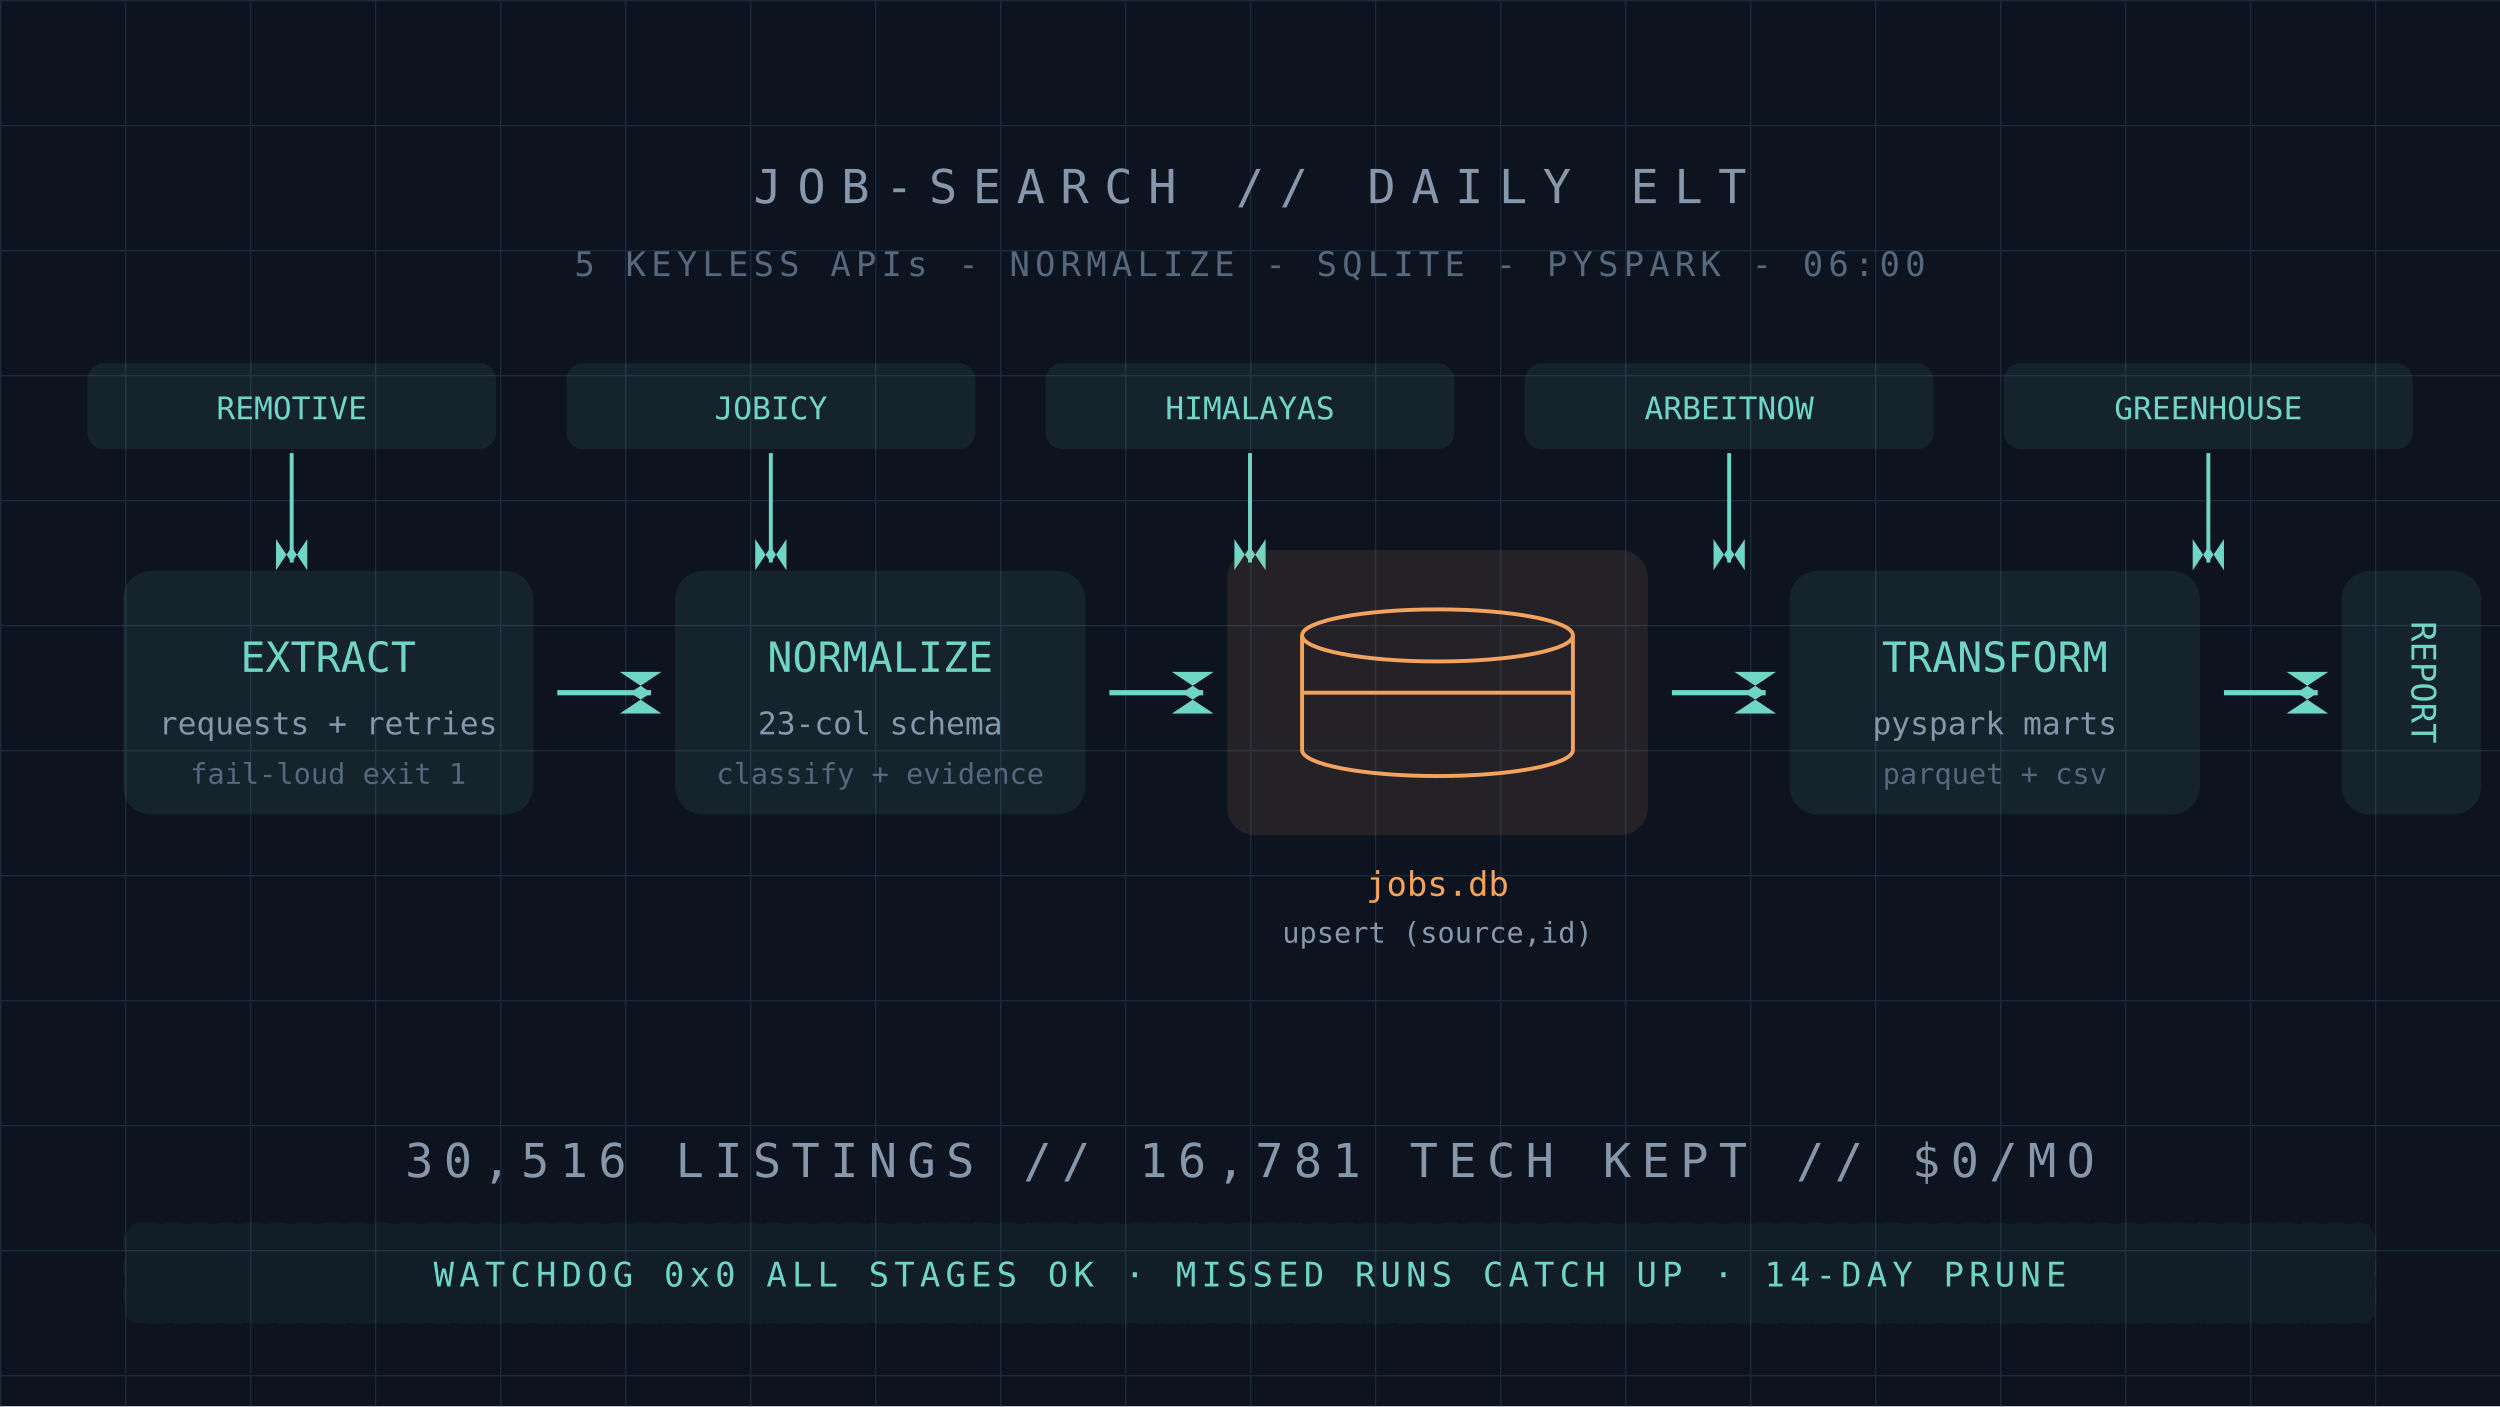
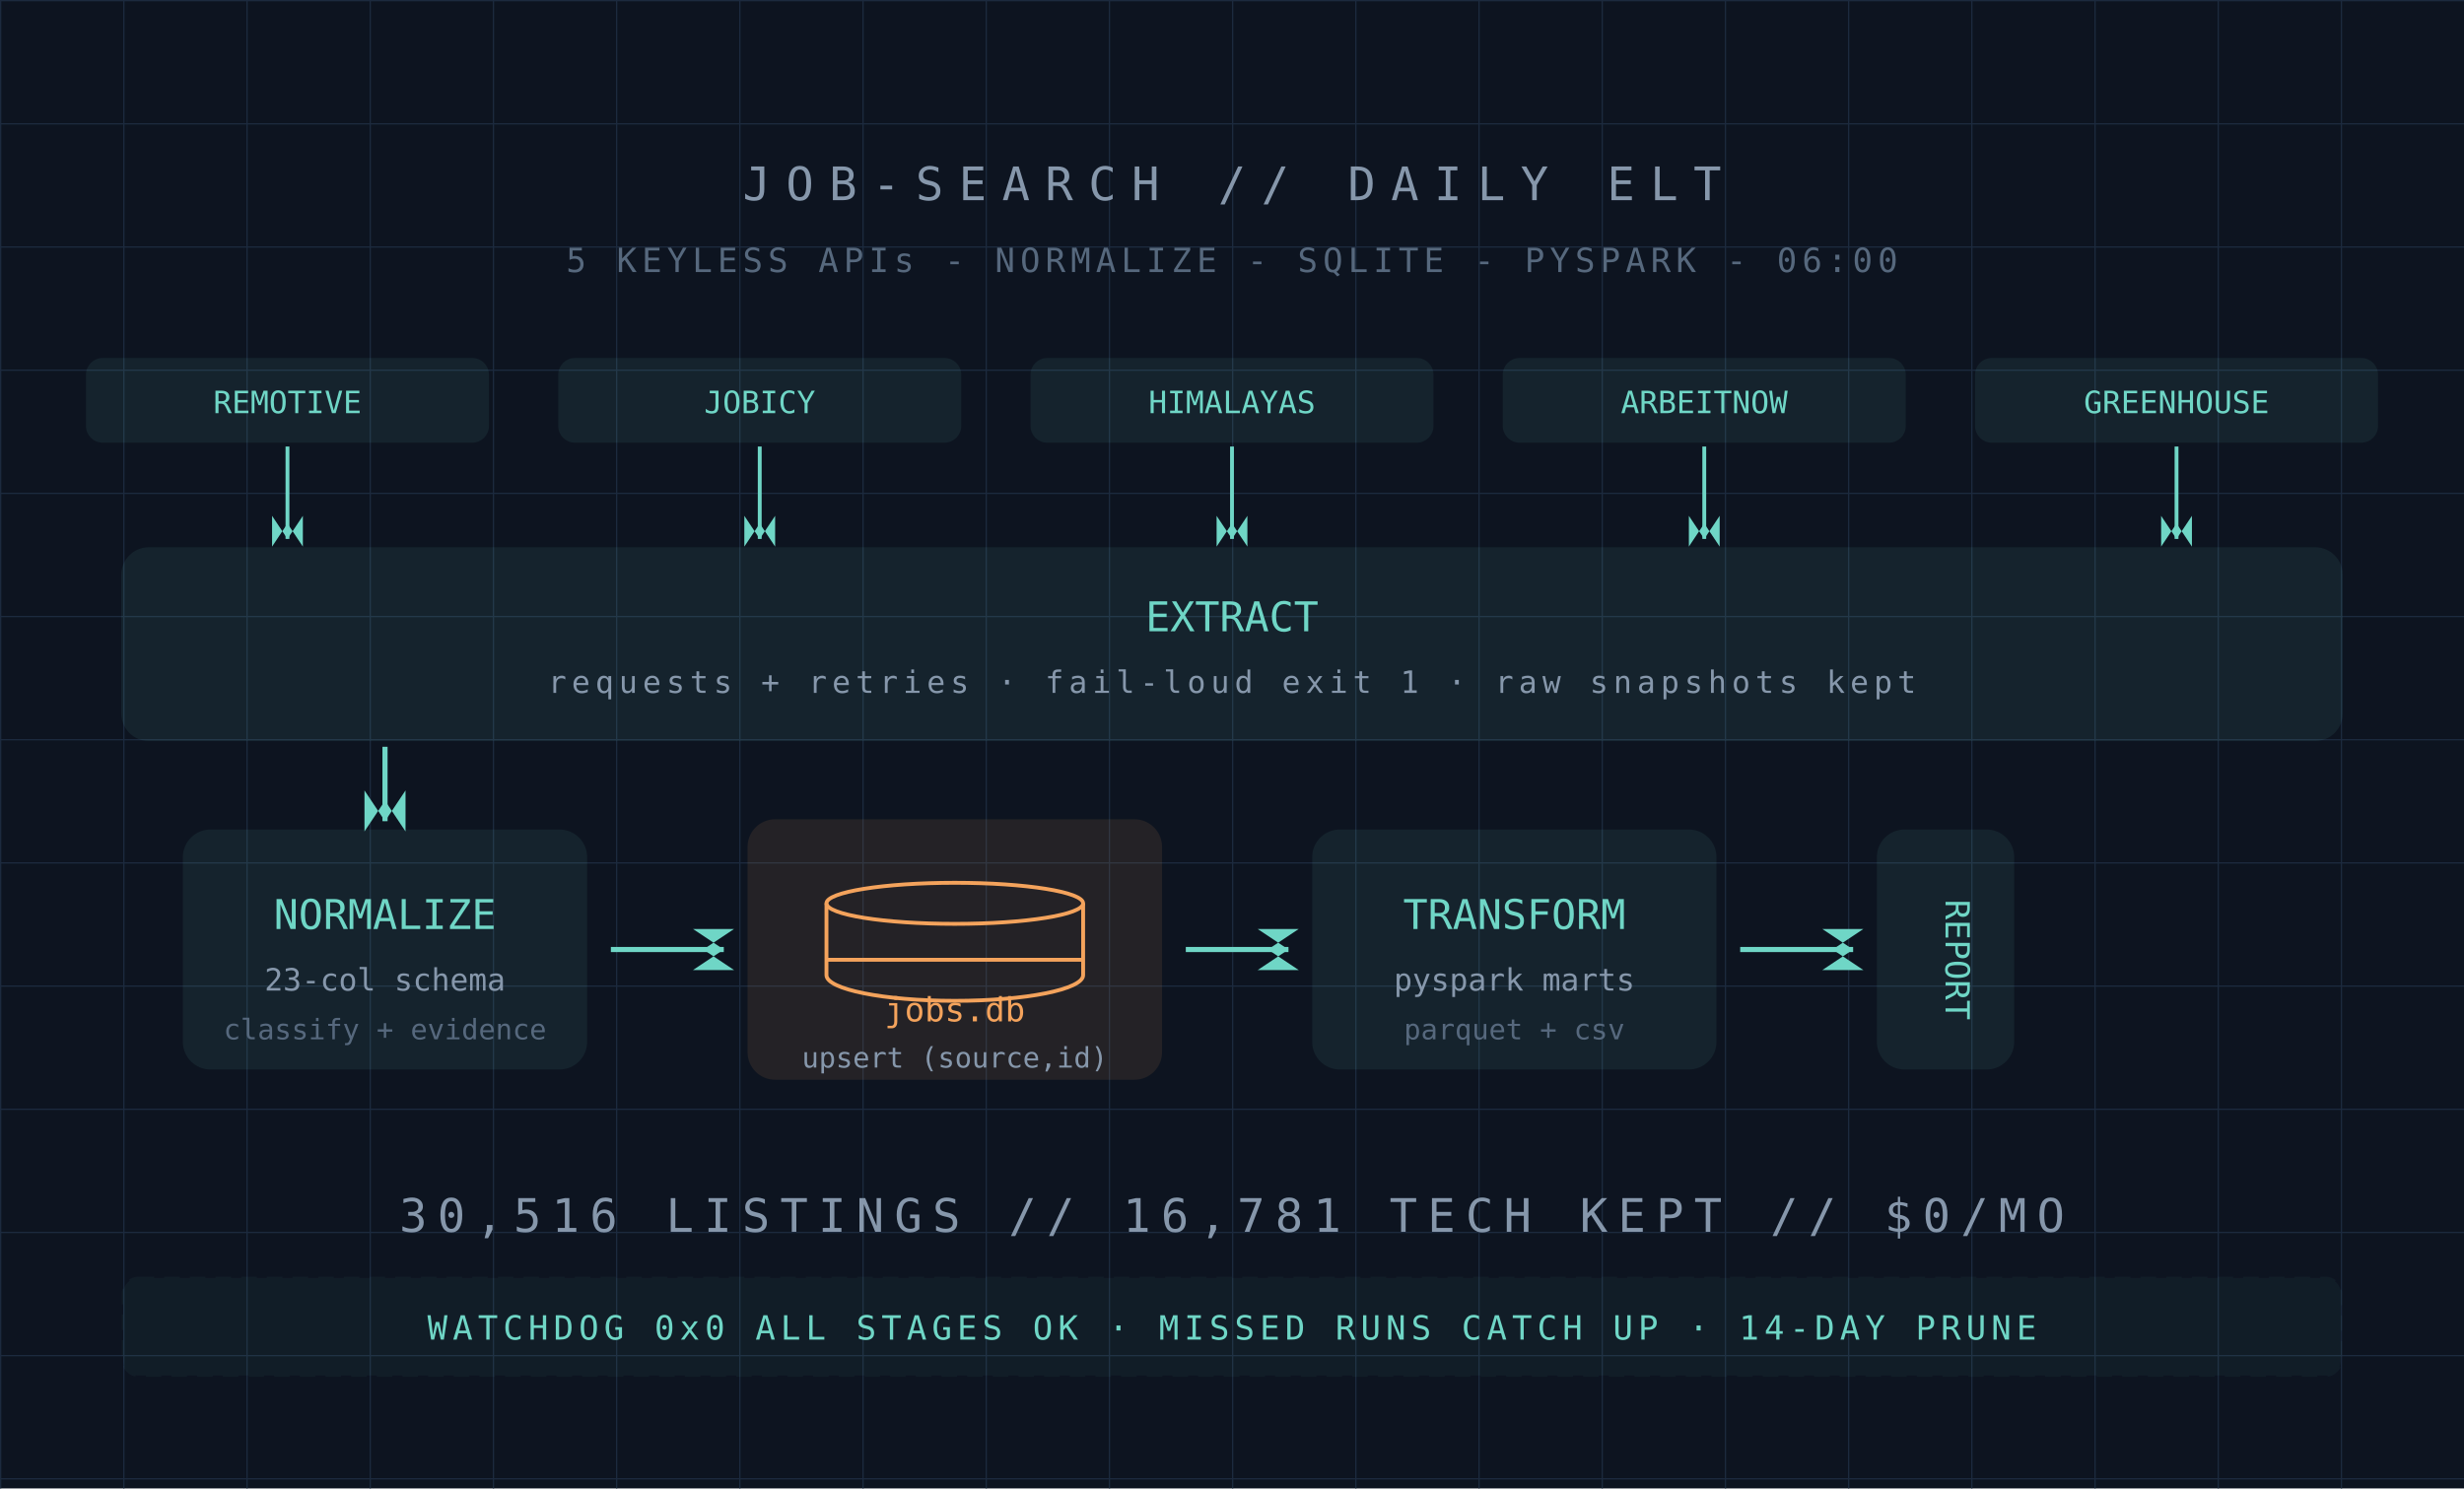
- <svg xmlns="http://www.w3.org/2000/svg" viewBox="0 0 960 540">
+ <svg xmlns="http://www.w3.org/2000/svg" viewBox="0 0 960 580">
  <defs>
    <pattern id="grid" width="48" height="48" patternUnits="userSpaceOnUse">
      <path d="M48 0H0V48" fill="none" stroke="#1c2a3e" stroke-width="1" />
    </pattern>
    <marker id="arrow" markerWidth="8" markerHeight="8" refX="6" refY="4" orient="auto">
      <path d="M0 0h8L2 4l6 4H0L6 4Z" fill="#6fd6c6" />
    </marker>
  </defs>
-   <rect width="960" height="540" fill="#0d1420" />
-   <rect width="960" height="540" fill="url(#grid)" />
+   <rect width="960" height="580" fill="#0d1420" />
+   <rect width="960" height="580" fill="url(#grid)" />
  <text x="480" y="78" text-anchor="middle" font-family="Consolas, monospace" font-size="18" letter-spacing="6" fill="#8697ab">JOB-SEARCH // DAILY ELT</text>
  <text x="480" y="106" text-anchor="middle" font-family="Consolas, monospace" font-size="13" letter-spacing="2" fill="#56687d">5 KEYLESS APIs - NORMALIZE - SQLITE - PYSPARK - 06:00</text>
  <g font-family="Consolas, monospace">
    <g>
      <rect x="34" y="140" width="156" height="32" rx="6" fill="#6fd6c6" opacity="0.08" stroke="#6fd6c6" stroke-width="1" />
      <text x="112" y="161" text-anchor="middle" font-size="12" fill="#6fd6c6">REMOTIVE</text>
-       <line x1="112" y1="174" x2="112" y2="216" stroke="#6fd6c6" stroke-width="1.5" marker-end="url(#arrow)" />
+       <line x1="112" y1="174" x2="112" y2="210" stroke="#6fd6c6" stroke-width="1.5" marker-end="url(#arrow)" />
    </g>
    <g>
      <rect x="218" y="140" width="156" height="32" rx="6" fill="#6fd6c6" opacity="0.08" stroke="#6fd6c6" stroke-width="1" />
      <text x="296" y="161" text-anchor="middle" font-size="12" fill="#6fd6c6">JOBICY</text>
-       <line x1="296" y1="174" x2="296" y2="216" stroke="#6fd6c6" stroke-width="1.5" marker-end="url(#arrow)" />
+       <line x1="296" y1="174" x2="296" y2="210" stroke="#6fd6c6" stroke-width="1.5" marker-end="url(#arrow)" />
    </g>
    <g>
      <rect x="402" y="140" width="156" height="32" rx="6" fill="#6fd6c6" opacity="0.08" stroke="#6fd6c6" stroke-width="1" />
      <text x="480" y="161" text-anchor="middle" font-size="12" fill="#6fd6c6">HIMALAYAS</text>
-       <line x1="480" y1="174" x2="480" y2="216" stroke="#6fd6c6" stroke-width="1.5" marker-end="url(#arrow)" />
+       <line x1="480" y1="174" x2="480" y2="210" stroke="#6fd6c6" stroke-width="1.5" marker-end="url(#arrow)" />
    </g>
    <g>
      <rect x="586" y="140" width="156" height="32" rx="6" fill="#6fd6c6" opacity="0.08" stroke="#6fd6c6" stroke-width="1" />
      <text x="664" y="161" text-anchor="middle" font-size="12" fill="#6fd6c6">ARBEITNOW</text>
-       <line x1="664" y1="174" x2="664" y2="216" stroke="#6fd6c6" stroke-width="1.5" marker-end="url(#arrow)" />
+       <line x1="664" y1="174" x2="664" y2="210" stroke="#6fd6c6" stroke-width="1.5" marker-end="url(#arrow)" />
    </g>
    <g>
      <rect x="770" y="140" width="156" height="32" rx="6" fill="#6fd6c6" opacity="0.08" stroke="#6fd6c6" stroke-width="1" />
      <text x="848" y="161" text-anchor="middle" font-size="12" fill="#6fd6c6">GREENHOUSE</text>
-       <line x1="848" y1="174" x2="848" y2="216" stroke="#6fd6c6" stroke-width="1.5" marker-end="url(#arrow)" />
+       <line x1="848" y1="174" x2="848" y2="210" stroke="#6fd6c6" stroke-width="1.5" marker-end="url(#arrow)" />
    </g>
    <g>
-       <rect x="48" y="220" width="156" height="92" rx="10" fill="#6fd6c6" opacity="0.08" stroke="#6fd6c6" stroke-width="1.5" />
-       <text x="126" y="258" text-anchor="middle" font-size="16" fill="#6fd6c6">EXTRACT</text>
-       <text x="126" y="282" text-anchor="middle" font-size="12" fill="#8697ab">requests + retries</text>
-       <text x="126" y="301" text-anchor="middle" font-size="11" fill="#56687d">fail-loud exit 1</text>
+       <rect x="48" y="214" width="864" height="74" rx="10" fill="#6fd6c6" opacity="0.08" stroke="#6fd6c6" stroke-width="1.5" />
+       <text x="480" y="246" text-anchor="middle" font-size="16" fill="#6fd6c6">EXTRACT</text>
+       <text x="480" y="270" text-anchor="middle" font-size="12" letter-spacing="2" fill="#8697ab">requests + retries · fail-loud exit 1 · raw snapshots kept</text>
    </g>
-     <line x1="214" y1="266" x2="250" y2="266" stroke="#6fd6c6" stroke-width="2" marker-end="url(#arrow)" />
+     <line x1="150" y1="291" x2="150" y2="320" stroke="#6fd6c6" stroke-width="2" marker-end="url(#arrow)" />
    <g>
-       <rect x="260" y="220" width="156" height="92" rx="10" fill="#6fd6c6" opacity="0.08" stroke="#6fd6c6" stroke-width="1.5" />
-       <text x="338" y="258" text-anchor="middle" font-size="16" fill="#6fd6c6">NORMALIZE</text>
-       <text x="338" y="282" text-anchor="middle" font-size="12" fill="#8697ab">23-col schema</text>
-       <text x="338" y="301" text-anchor="middle" font-size="11" fill="#56687d">classify + evidence</text>
+       <rect x="72" y="324" width="156" height="92" rx="10" fill="#6fd6c6" opacity="0.08" stroke="#6fd6c6" stroke-width="1.5" />
+       <text x="150" y="362" text-anchor="middle" font-size="16" fill="#6fd6c6">NORMALIZE</text>
+       <text x="150" y="386" text-anchor="middle" font-size="12" fill="#8697ab">23-col schema</text>
+       <text x="150" y="405" text-anchor="middle" font-size="11" fill="#56687d">classify + evidence</text>
    </g>
-     <line x1="426" y1="266" x2="462" y2="266" stroke="#6fd6c6" stroke-width="2" marker-end="url(#arrow)" />
+     <line x1="238" y1="370" x2="282" y2="370" stroke="#6fd6c6" stroke-width="2" marker-end="url(#arrow)" />
    <g>
-       <rect x="472" y="212" width="160" height="108" rx="10" fill="#f4a35c" opacity="0.1" stroke="#f4a35c" stroke-width="1.5" />
-       <ellipse cx="552" cy="244" rx="52" ry="10" fill="none" stroke="#f4a35c" stroke-width="1.5" />
-       <path d="M500 244v44c0 5.5 23.3 10 52 10s52-4.5 52-10v-44" fill="none" stroke="#f4a35c" stroke-width="1.5" />
-       <line x1="500" y1="266" x2="604" y2="266" stroke="#f4a35c" stroke-width="1.5" />
-       <text x="552" y="344" text-anchor="middle" font-size="13" fill="#f4a35c">jobs.db</text>
-       <text x="552" y="362" text-anchor="middle" font-size="11" fill="#8697ab">upsert (source,id)</text>
+       <rect x="292" y="320" width="160" height="100" rx="10" fill="#f4a35c" opacity="0.1" stroke="#f4a35c" stroke-width="1.5" />
+       <ellipse cx="372" cy="352" rx="50" ry="8" fill="none" stroke="#f4a35c" stroke-width="1.5" />
+       <path d="M322 352v28c0 5.5 22.3 10 50 10s50-4.5 50-10v-28" fill="none" stroke="#f4a35c" stroke-width="1.5" />
+       <line x1="322" y1="374" x2="422" y2="374" stroke="#f4a35c" stroke-width="1.5" />
+       <text x="372" y="398" text-anchor="middle" font-size="13" fill="#f4a35c">jobs.db</text>
+       <text x="372" y="416" text-anchor="middle" font-size="11" fill="#8697ab">upsert (source,id)</text>
    </g>
-     <line x1="642" y1="266" x2="678" y2="266" stroke="#6fd6c6" stroke-width="2" marker-end="url(#arrow)" />
+     <line x1="462" y1="370" x2="502" y2="370" stroke="#6fd6c6" stroke-width="2" marker-end="url(#arrow)" />
    <g>
-       <rect x="688" y="220" width="156" height="92" rx="10" fill="#6fd6c6" opacity="0.08" stroke="#6fd6c6" stroke-width="1.5" />
-       <text x="766" y="258" text-anchor="middle" font-size="16" fill="#6fd6c6">TRANSFORM</text>
-       <text x="766" y="282" text-anchor="middle" font-size="12" fill="#8697ab">pyspark marts</text>
-       <text x="766" y="301" text-anchor="middle" font-size="11" fill="#56687d">parquet + csv</text>
+       <rect x="512" y="324" width="156" height="92" rx="10" fill="#6fd6c6" opacity="0.08" stroke="#6fd6c6" stroke-width="1.5" />
+       <text x="590" y="362" text-anchor="middle" font-size="16" fill="#6fd6c6">TRANSFORM</text>
+       <text x="590" y="386" text-anchor="middle" font-size="12" fill="#8697ab">pyspark marts</text>
+       <text x="590" y="405" text-anchor="middle" font-size="11" fill="#56687d">parquet + csv</text>
    </g>
-     <line x1="854" y1="266" x2="890" y2="266" stroke="#6fd6c6" stroke-width="2" marker-end="url(#arrow)" />
+     <line x1="678" y1="370" x2="722" y2="370" stroke="#6fd6c6" stroke-width="2" marker-end="url(#arrow)" />
    <g>
-       <rect x="900" y="220" width="52" height="92" rx="10" fill="#6fd6c6" opacity="0.08" stroke="#6fd6c6" stroke-width="1.5" />
-       <text x="926" y="262" text-anchor="middle" font-size="13" fill="#6fd6c6" transform="rotate(90 926 262)">REPORT</text>
+       <rect x="732" y="324" width="52" height="92" rx="10" fill="#6fd6c6" opacity="0.08" stroke="#6fd6c6" stroke-width="1.5" />
+       <text x="758" y="374" text-anchor="middle" font-size="13" fill="#6fd6c6" transform="rotate(90 758 374)">REPORT</text>
    </g>
  </g>
-   <text x="480" y="452" text-anchor="middle" font-family="Consolas, monospace" font-size="18" letter-spacing="4" fill="#8697ab">30,516 LISTINGS // 16,781 TECH KEPT // $0/MO</text>
-   <rect x="48" y="470" width="864" height="38" rx="6" fill="#6fd6c6" opacity="0.05" stroke="#6fd6c6" stroke-width="1" stroke-dasharray="6 4" />
-   <text x="480" y="494" text-anchor="middle" font-family="Consolas, monospace" font-size="13" letter-spacing="2" fill="#6fd6c6">WATCHDOG 0x0 ALL STAGES OK · MISSED RUNS CATCH UP · 14-DAY PRUNE</text>
+   <text x="480" y="480" text-anchor="middle" font-family="Consolas, monospace" font-size="18" letter-spacing="4" fill="#8697ab">30,516 LISTINGS // 16,781 TECH KEPT // $0/MO</text>
+   <rect x="48" y="498" width="864" height="38" rx="6" fill="#6fd6c6" opacity="0.05" stroke="#6fd6c6" stroke-width="1" stroke-dasharray="6 4" />
+   <text x="480" y="522" text-anchor="middle" font-family="Consolas, monospace" font-size="13" letter-spacing="2" fill="#6fd6c6">WATCHDOG 0x0 ALL STAGES OK · MISSED RUNS CATCH UP · 14-DAY PRUNE</text>
</svg>
